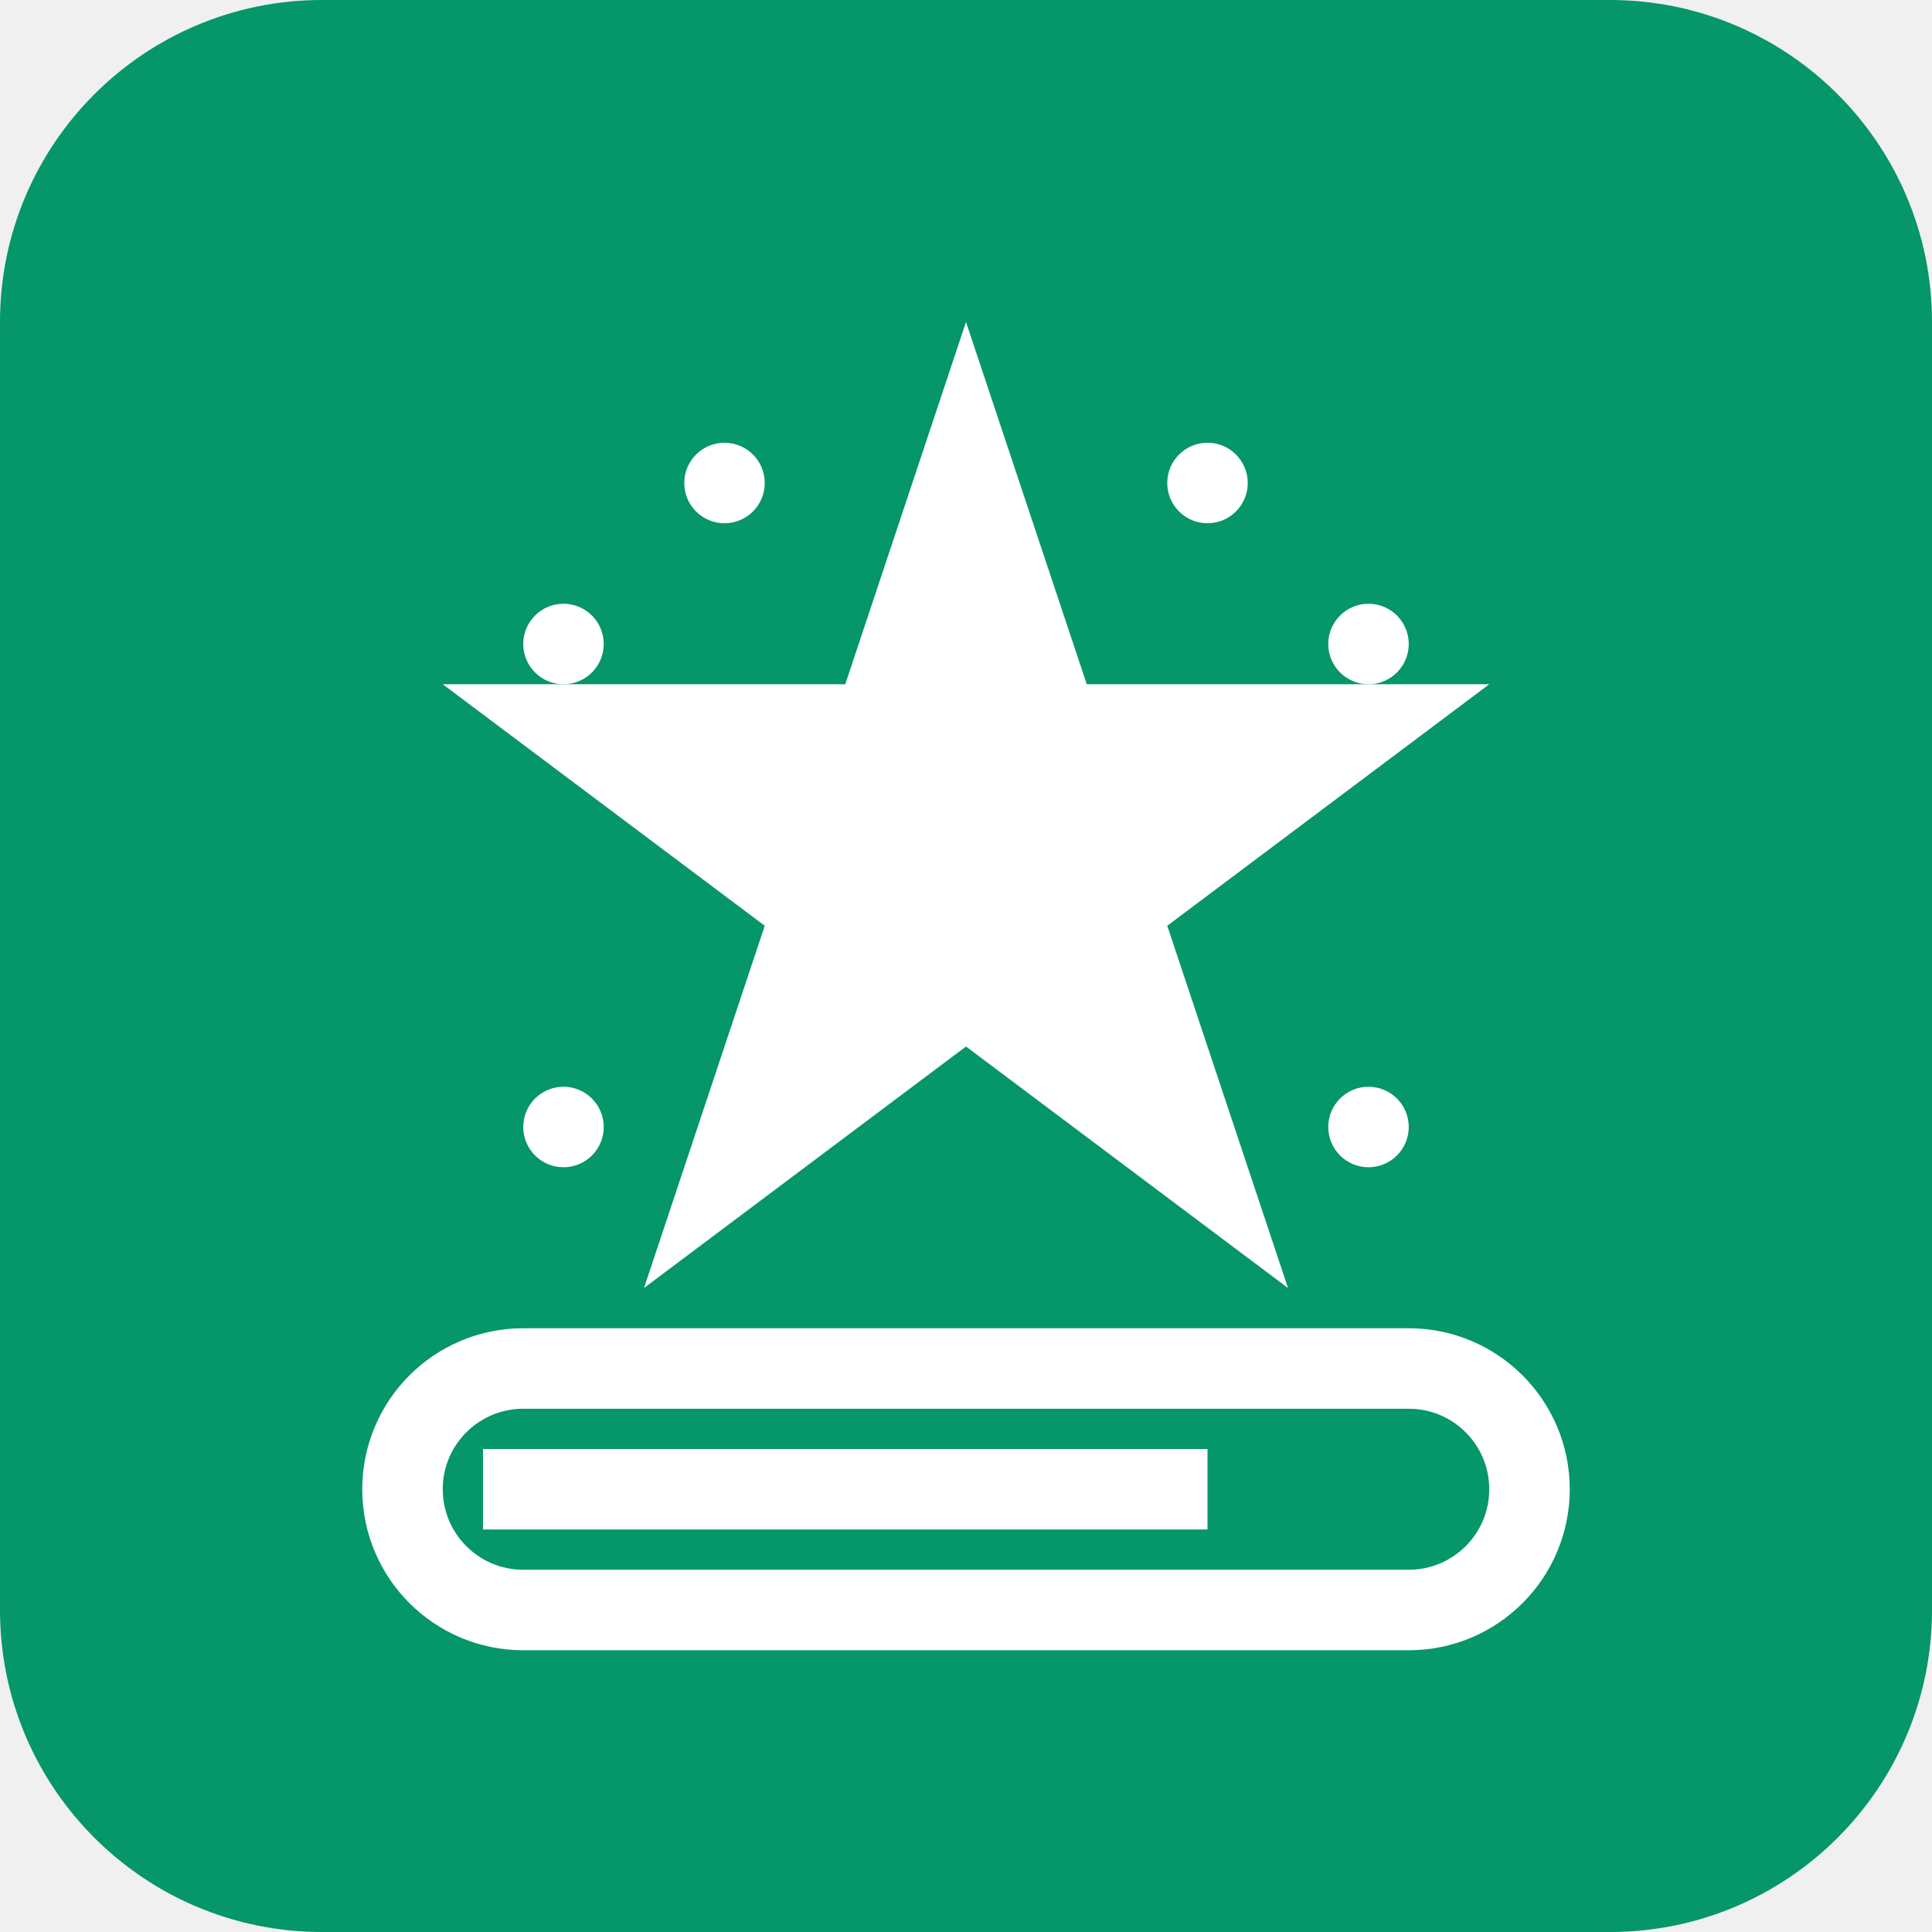
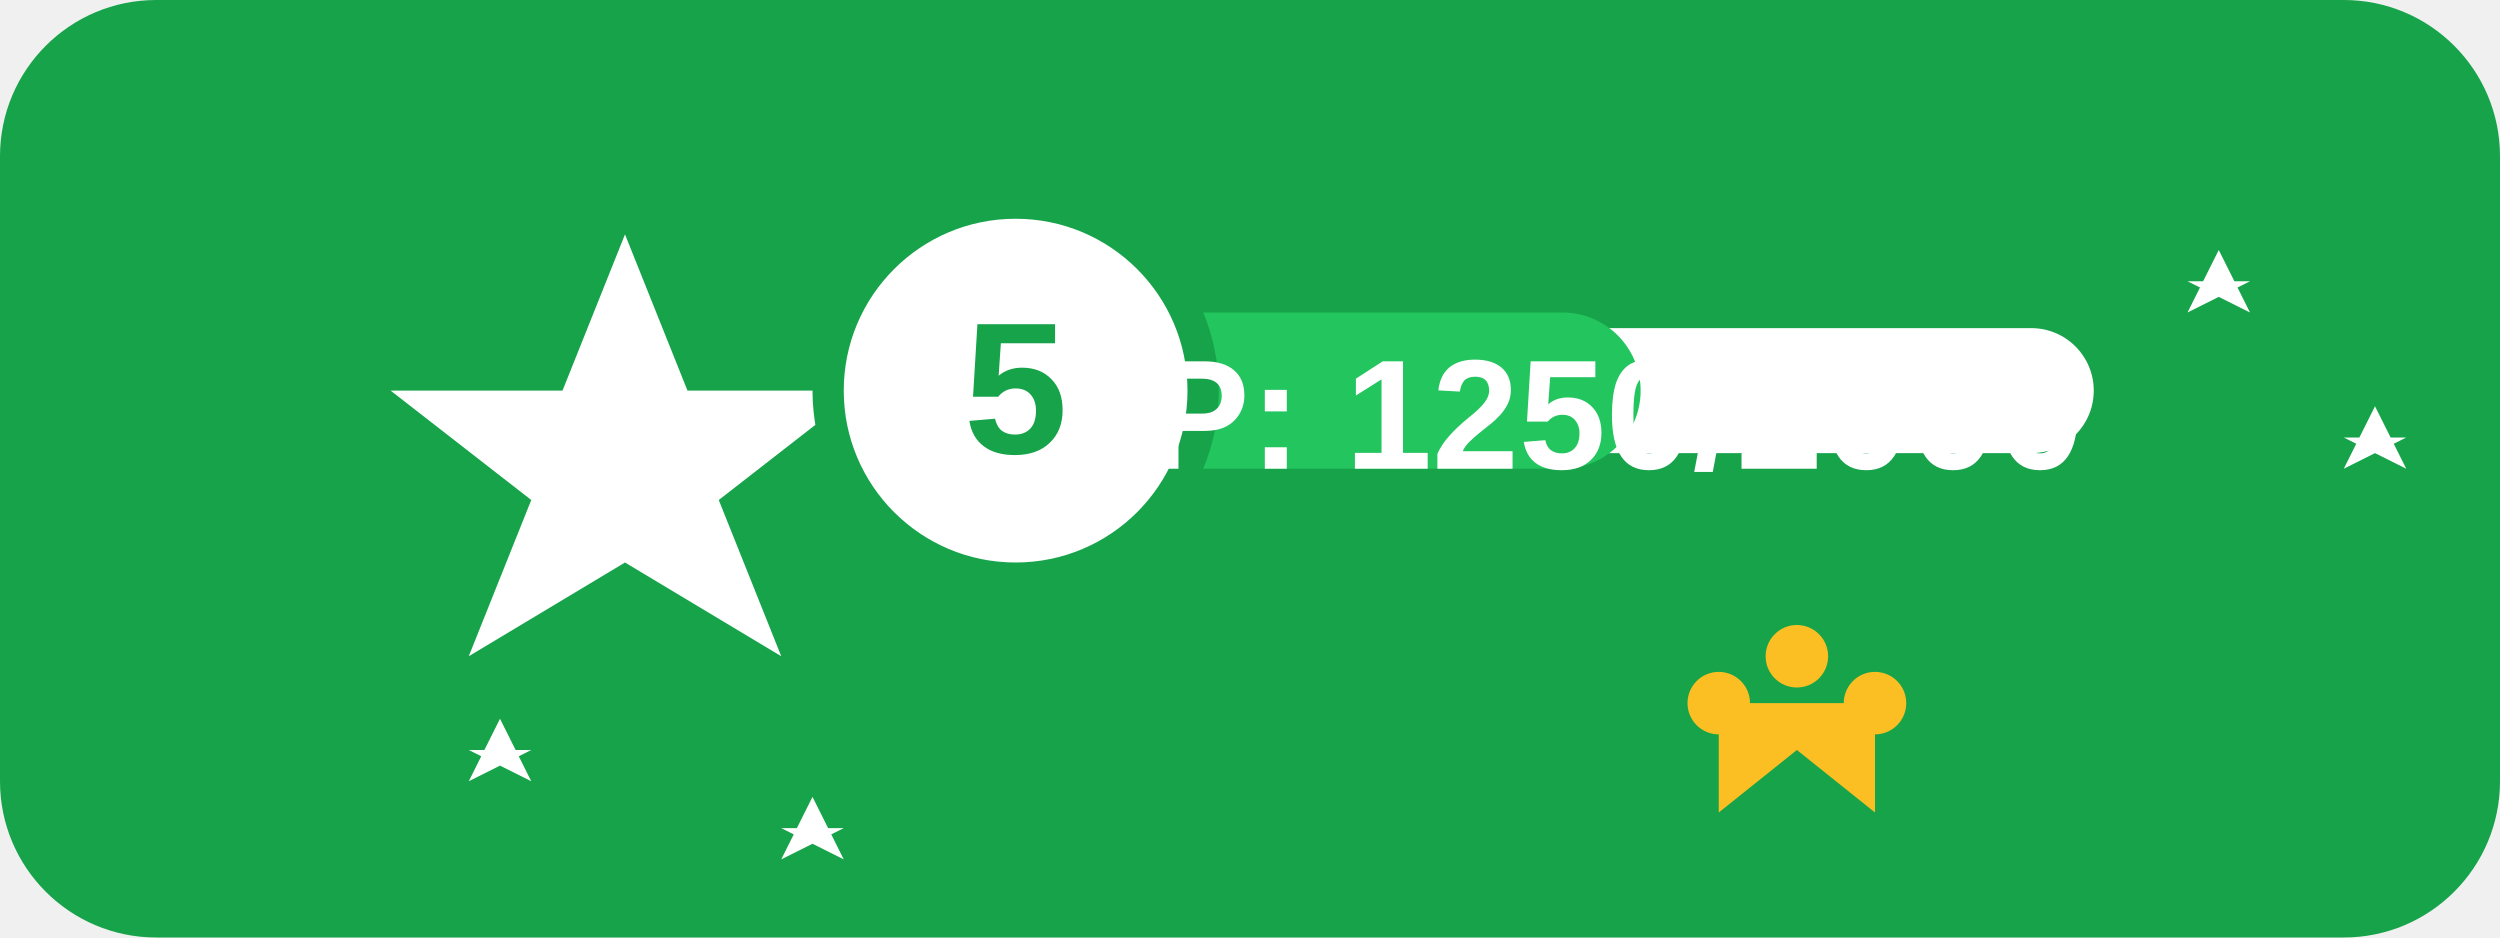
- <svg xmlns="http://www.w3.org/2000/svg" width="48" height="48" viewBox="0 0 48 48">
-   <rect width="48" height="48" rx="8" fill="#059669" />
+ <svg xmlns="http://www.w3.org/2000/svg" width="160" height="60" viewBox="0 0 160 60">
+   <rect width="160" height="60" rx="10" fill="#16A34A" />
  <g fill="#FFFFFF">
-     <path d="M24,8 L27,17 L37,17 L29,23 L32,32 L24,26 L16,32 L19,23 L11,17 L21,17 Z" />
-     <rect x="10" y="34" width="28" height="6" rx="3" stroke="#FFFFFF" stroke-width="2" fill="none" />
-     <rect x="12" y="36" width="18" height="2" fill="#FFFFFF" />
-     <circle cx="14" cy="16" r="1" />
-     <circle cx="34" cy="16" r="1" />
-     <circle cx="18" cy="12" r="1" />
-     <circle cx="30" cy="12" r="1" />
-     <circle cx="14" cy="28" r="1" />
-     <circle cx="34" cy="28" r="1" />
+     <path d="M40,15 L44,25 L55,25 L46,32 L50,42 L40,36 L30,42 L34,32 L25,25 L36,25 Z" />
+     <rect x="65" y="20" width="70" height="10" rx="5" fill="#FFFFFF" stroke="#16A34A" stroke-width="2" />
+     <rect x="65" y="20" width="40" height="10" rx="5" fill="#22C55E" />
+     <circle cx="65" cy="25" r="12" fill="#FFFFFF" stroke="#16A34A" stroke-width="2" />
+     <text x="65" y="29" font-family="Arial" font-size="12" font-weight="bold" text-anchor="middle" fill="#16A34A">5</text>
+     <text x="100" y="30" font-family="Arial" font-size="10" font-weight="bold" text-anchor="middle" fill="#FFFFFF">XP: 1250/2000</text>
+     <path d="M30,50 L32,46 L34,50 L30,48 L34,48 Z" />
+     <path d="M50,55 L52,51 L54,55 L50,53 L54,53 Z" />
+     <path d="M140,20 L142,16 L144,20 L140,18 L144,18 Z" />
+     <path d="M150,30 L152,26 L154,30 L150,28 L154,28 Z" />
+     <path d="M110,45 L120,45 L120,52 L115,48 L110,52 Z" fill="#FBBF24" />
+     <circle cx="110" cy="45" r="2" fill="#FBBF24" />
+     <circle cx="120" cy="45" r="2" fill="#FBBF24" />
+     <circle cx="115" cy="42" r="2" fill="#FBBF24" />
  </g>
</svg>
